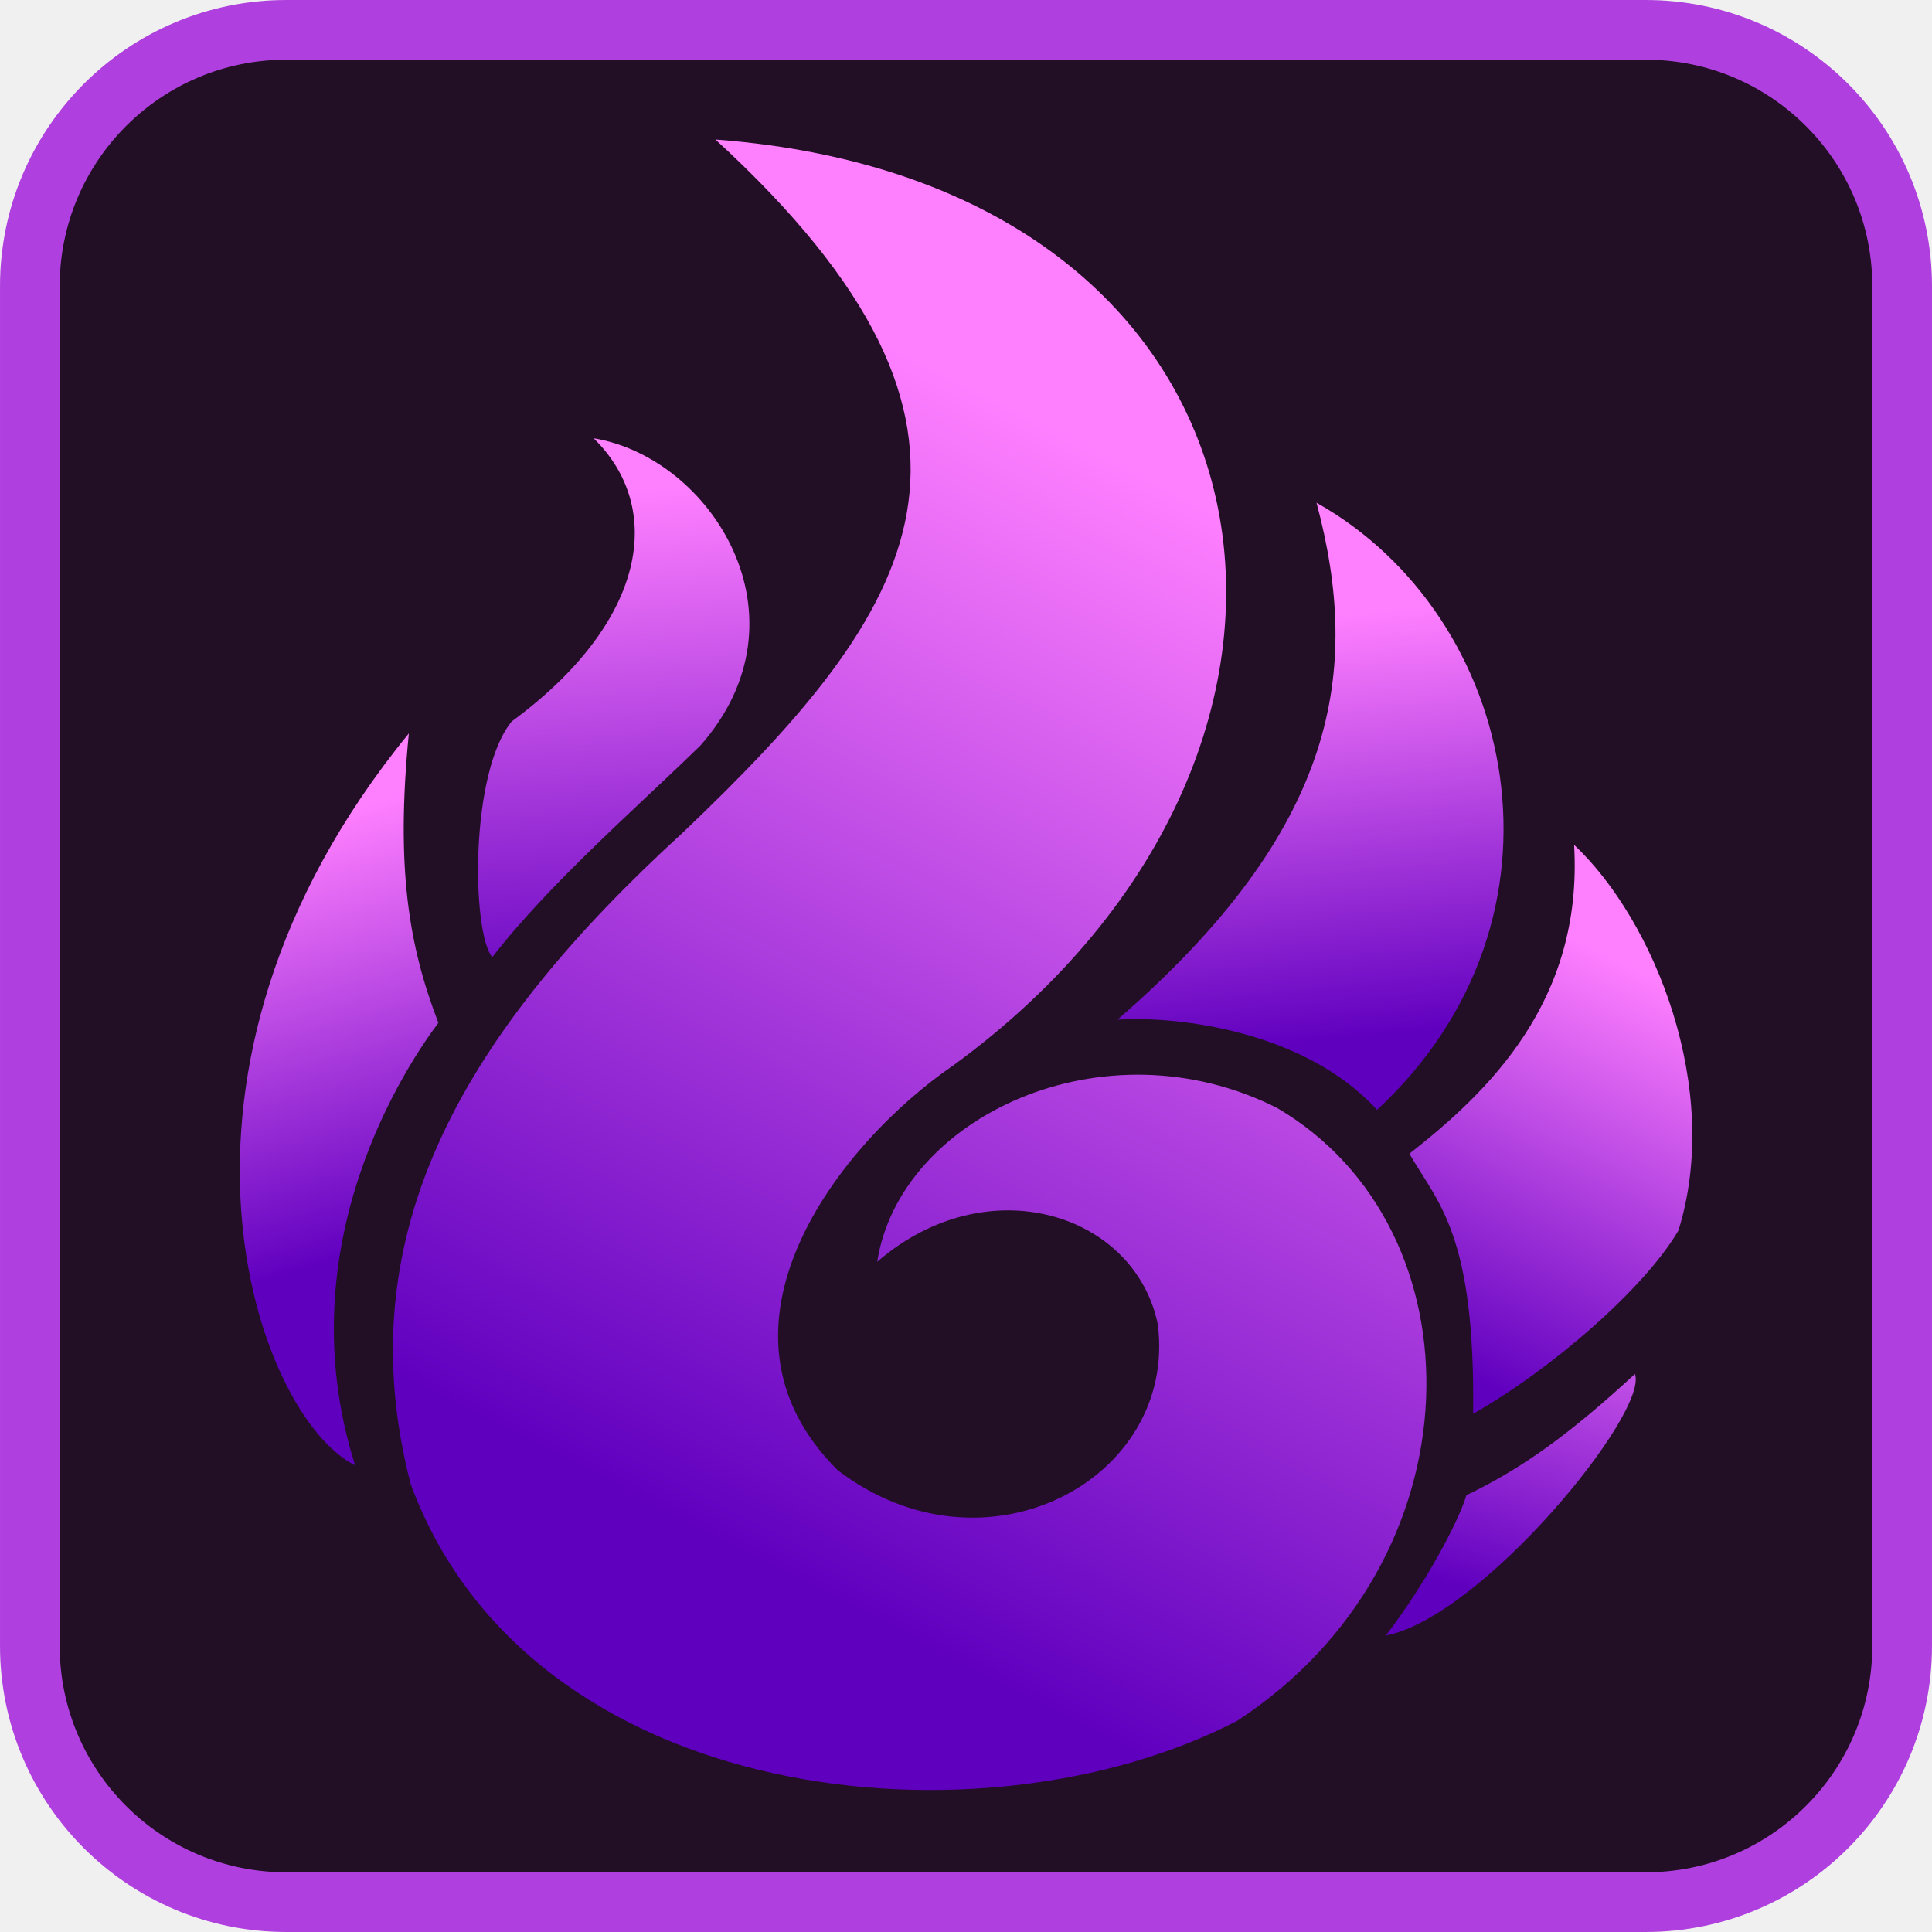
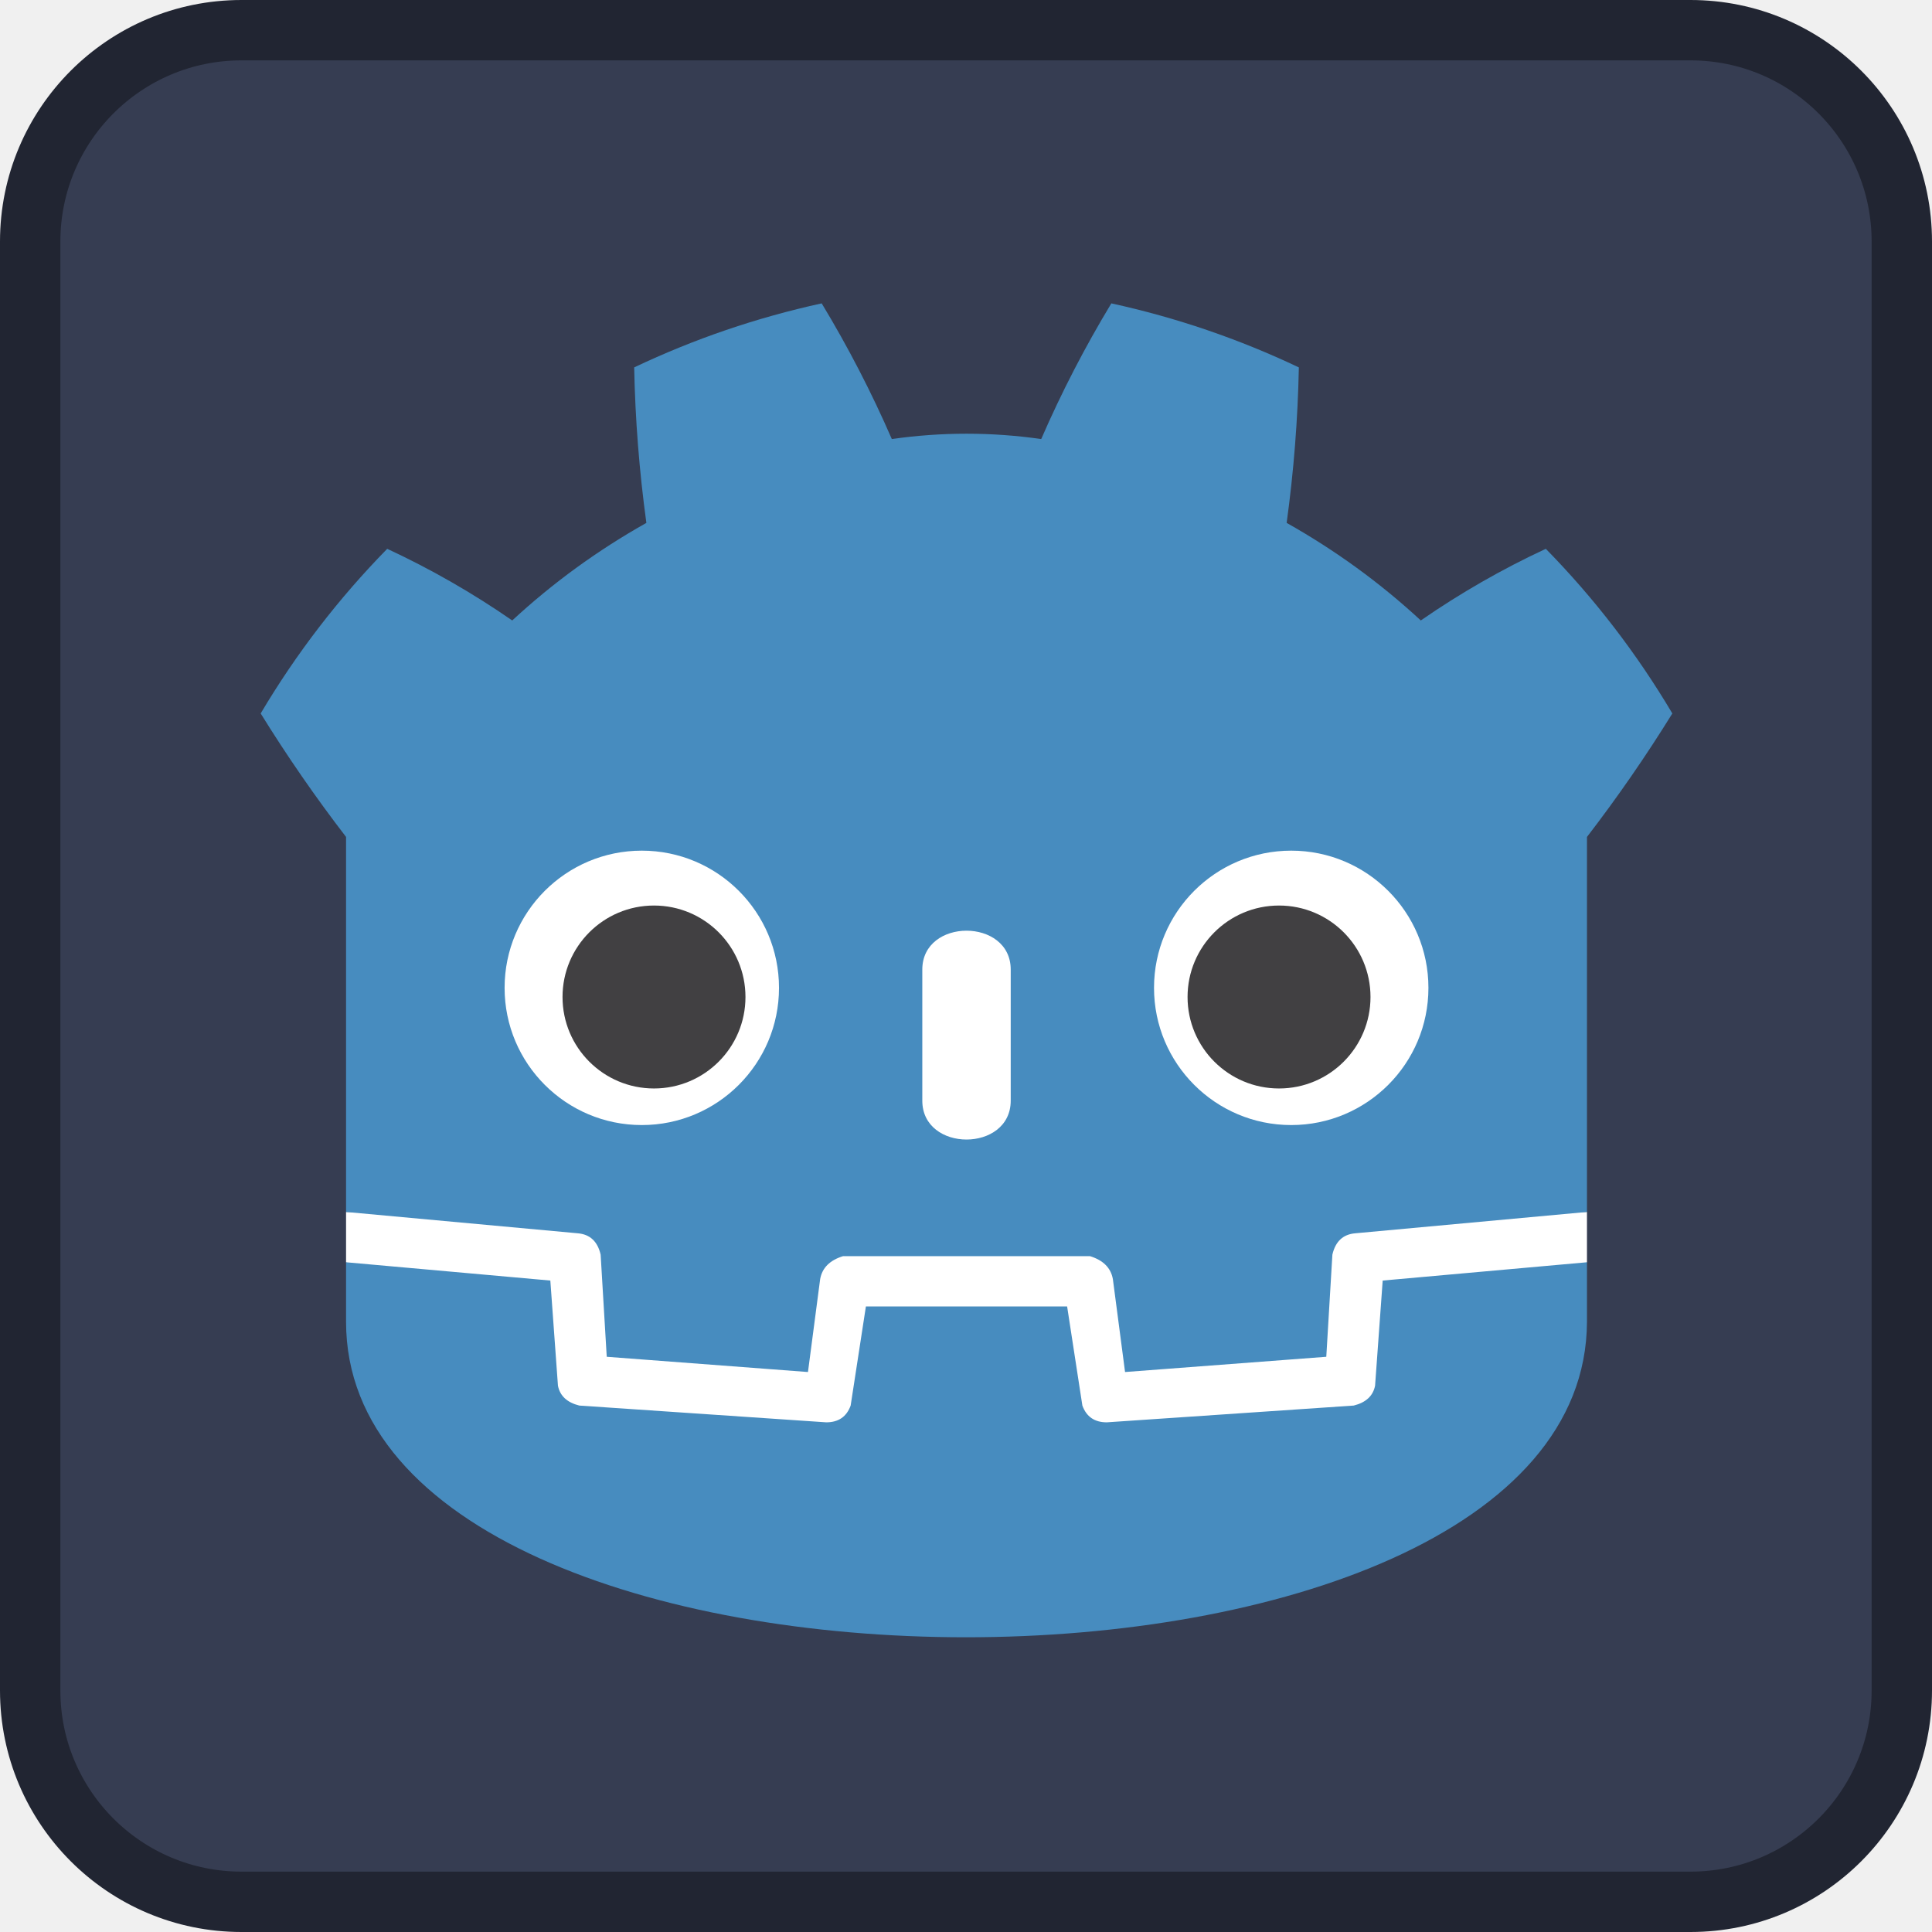
- <svg xmlns="http://www.w3.org/2000/svg" xmlns:xlink="http://www.w3.org/1999/xlink" xml:space="preserve" width="128.001" height="128.001">
-   <defs>
-     <linearGradient xlink:href="#a" id="b" x1="345.488" x2="326.393" y1="537.545" y2="278.277" gradientTransform="translate(25.645)" gradientUnits="userSpaceOnUse" />
-     <linearGradient id="a">
-       <stop offset="0" stop-color="#6000bf" />
-       <stop offset="1" stop-color="#ff80ff" />
-     </linearGradient>
-     <linearGradient xlink:href="#a" id="c" x1="628.385" x2="605.516" y1="554.552" y2="345.675" gradientTransform="translate(25.645)" gradientUnits="userSpaceOnUse" />
-     <linearGradient xlink:href="#a" id="d" x1="711.173" x2="813.123" y1="702.796" y2="513.799" gradientTransform="translate(25.645)" gradientUnits="userSpaceOnUse" />
-     <linearGradient xlink:href="#a" id="e" x1="263.133" x2="199.507" y1="648.504" y2="445.445" gradientTransform="translate(25.645)" gradientUnits="userSpaceOnUse" />
-     <linearGradient xlink:href="#a" id="f" x1="760.851" x2="818.785" y1="829.706" y2="638.514" gradientTransform="translate(25.645)" gradientUnits="userSpaceOnUse" />
-     <linearGradient xlink:href="#a" id="g" x1="447.231" x2="722.686" y1="825.105" y2="341.161" gradientTransform="translate(25.645)" gradientUnits="userSpaceOnUse" />
-   </defs>
-   <path fill="#220f25" stroke="#af40df" stroke-linecap="round" stroke-linejoin="round" stroke-width="7.909" d="m 18.966,3.955 h 90.068 A 15.01,15.01 0 0 1 124.046,18.966 v 90.068 a 15.01,15.01 0 0 1 -15.012,15.012 H 18.966 A 15.01,15.01 0 0 1 3.955,109.034 V 18.966 A 15.01,15.01 0 0 1 18.966,3.955" paint-order="markers stroke fill" />
-   <g color="#000" paint-order="markers stroke fill">
-     <path fill="url(#b)" d="m 333.041,390.832 c 60.956,-49.645 68.888,-106.282 36.834,-141.001 52.955,9.639 98.778,89.197 48.017,153.006 -26.657,28.88 -68.133,68.803 -93.604,105.416 -9.271,-12.442 -10.125,-91.913 8.753,-117.421 z" style="-inkscape-stroke:none" transform="matrix(.14732 0 0 .13305 -15.16 -4.203)" />
-     <path fill="url(#c)" d="m 605.468,539.317 c 99.495,-95.417 109.652,-174.007 89.512,-257.379 90.54,56.344 120.323,206.655 27.218,302.306 -32.452,-39.308 -89.422,-46.801 -116.73,-44.926 z" style="-inkscape-stroke:none" transform="matrix(.14732 0 0 .13305 -15.16 -4.203)" />
-     <path fill="url(#d)" d="m 765.397,735.61 c 1.027,-90.005 -16.07,-105.169 -28.652,-129.511 34.981,-30.439 78.22,-75.638 74.074,-153.8 36.265,37.795 66.663,121.656 46.942,191.96 -14.859,28.349 -56.524,68.798 -92.364,91.35 z" style="-inkscape-stroke:none" transform="matrix(.14732 0 0 .13305 -15.16 -4.203)" />
-     <path fill="url(#e)" d="m 286.772,396.801 c -5.933,67.162 -0.014,105.765 13.279,144.12 C 286.963,560.259 230.933,650.697 262.607,761.242 218.558,737.233 161.826,566.002 286.772,396.801 Z" style="-inkscape-stroke:none" transform="matrix(.14732 0 0 .13305 -15.16 -4.203)" />
-     <path fill="url(#f)" d="m 726.132,846.03 c 17.736,-25.59 32.55,-56.278 36.255,-69.905 25.026,-13.294 46.489,-30.414 75.78,-60.351 6.376,19.042 -68.605,120.855 -112.035,130.255 z" style="-inkscape-stroke:none" transform="matrix(.14732 0 0 .13305 -15.16 -4.203)" />
-     <path fill="url(#g)" d="m 287.624,770.662 c -29.781,-126.684 26.211,-227.139 122.275,-324.391 105.332,-111.102 158.665,-199.02 14.749,-345.209 261.967,21.801 302.853,302.608 107.166,460.898 -51.666,39.082 -116.359,131.072 -52.202,201.699 66.221,56.081 152.881,4.625 143.984,-72.616 C 613.313,635.784 547.105,612.403 497.426,659.869 507.381,588.255 598.947,539.692 677.165,583.255 770.053,643.46 769.049,809.072 659.32,888.466 545.235,954.136 341.346,931.823 287.624,770.662 Z" style="-inkscape-stroke:none" transform="matrix(.14732 0 0 .13305 -15.16 -4.203)" />
+ <svg xmlns="http://www.w3.org/2000/svg" width="128" height="128">
+   <rect width="124" height="124" x="2" y="2" fill="#363d52" stroke="#212532" stroke-width="4" rx="14" />
+   <g fill="#fff" transform="translate(12.322 12.322)scale(.101)">
+     <path d="M105 673v33q407 354 814 0v-33z" />
+     <path fill="#478cbf" d="m105 673 152 14q12 1 15 14l4 67 132 10 8-61q2-11 15-15h162q13 4 15 15l8 61 132-10 4-67q3-13 15-14l152-14V427q30-39 56-81-35-59-83-108-43 20-82 47-40-37-88-64 7-51 8-102-59-28-123-42-26 43-46 89-49-7-98 0-20-46-46-89-64 14-123 42 1 51 8 102-48 27-88 64-39-27-82-47-48 49-83 108 26 42 56 81zm0 33v39c0 276 813 276 814 0v-39l-134 12-5 69q-2 10-14 13l-162 11q-12 0-16-11l-10-65H446l-10 65q-4 11-16 11l-162-11q-12-3-14-13l-5-69z" />
+     <path d="M483 600c0 34 58 34 58 0v-86c0-34-58-34-58 0z" />
+     <circle cx="725" cy="526" r="90" />
+     <circle cx="299" cy="526" r="90" />
+   </g>
+   <g fill="#414042" transform="translate(12.322 12.322)scale(.101)">
+     <circle cx="307" cy="532" r="60" />
+     <circle cx="717" cy="532" r="60" />
  </g>
</svg>
